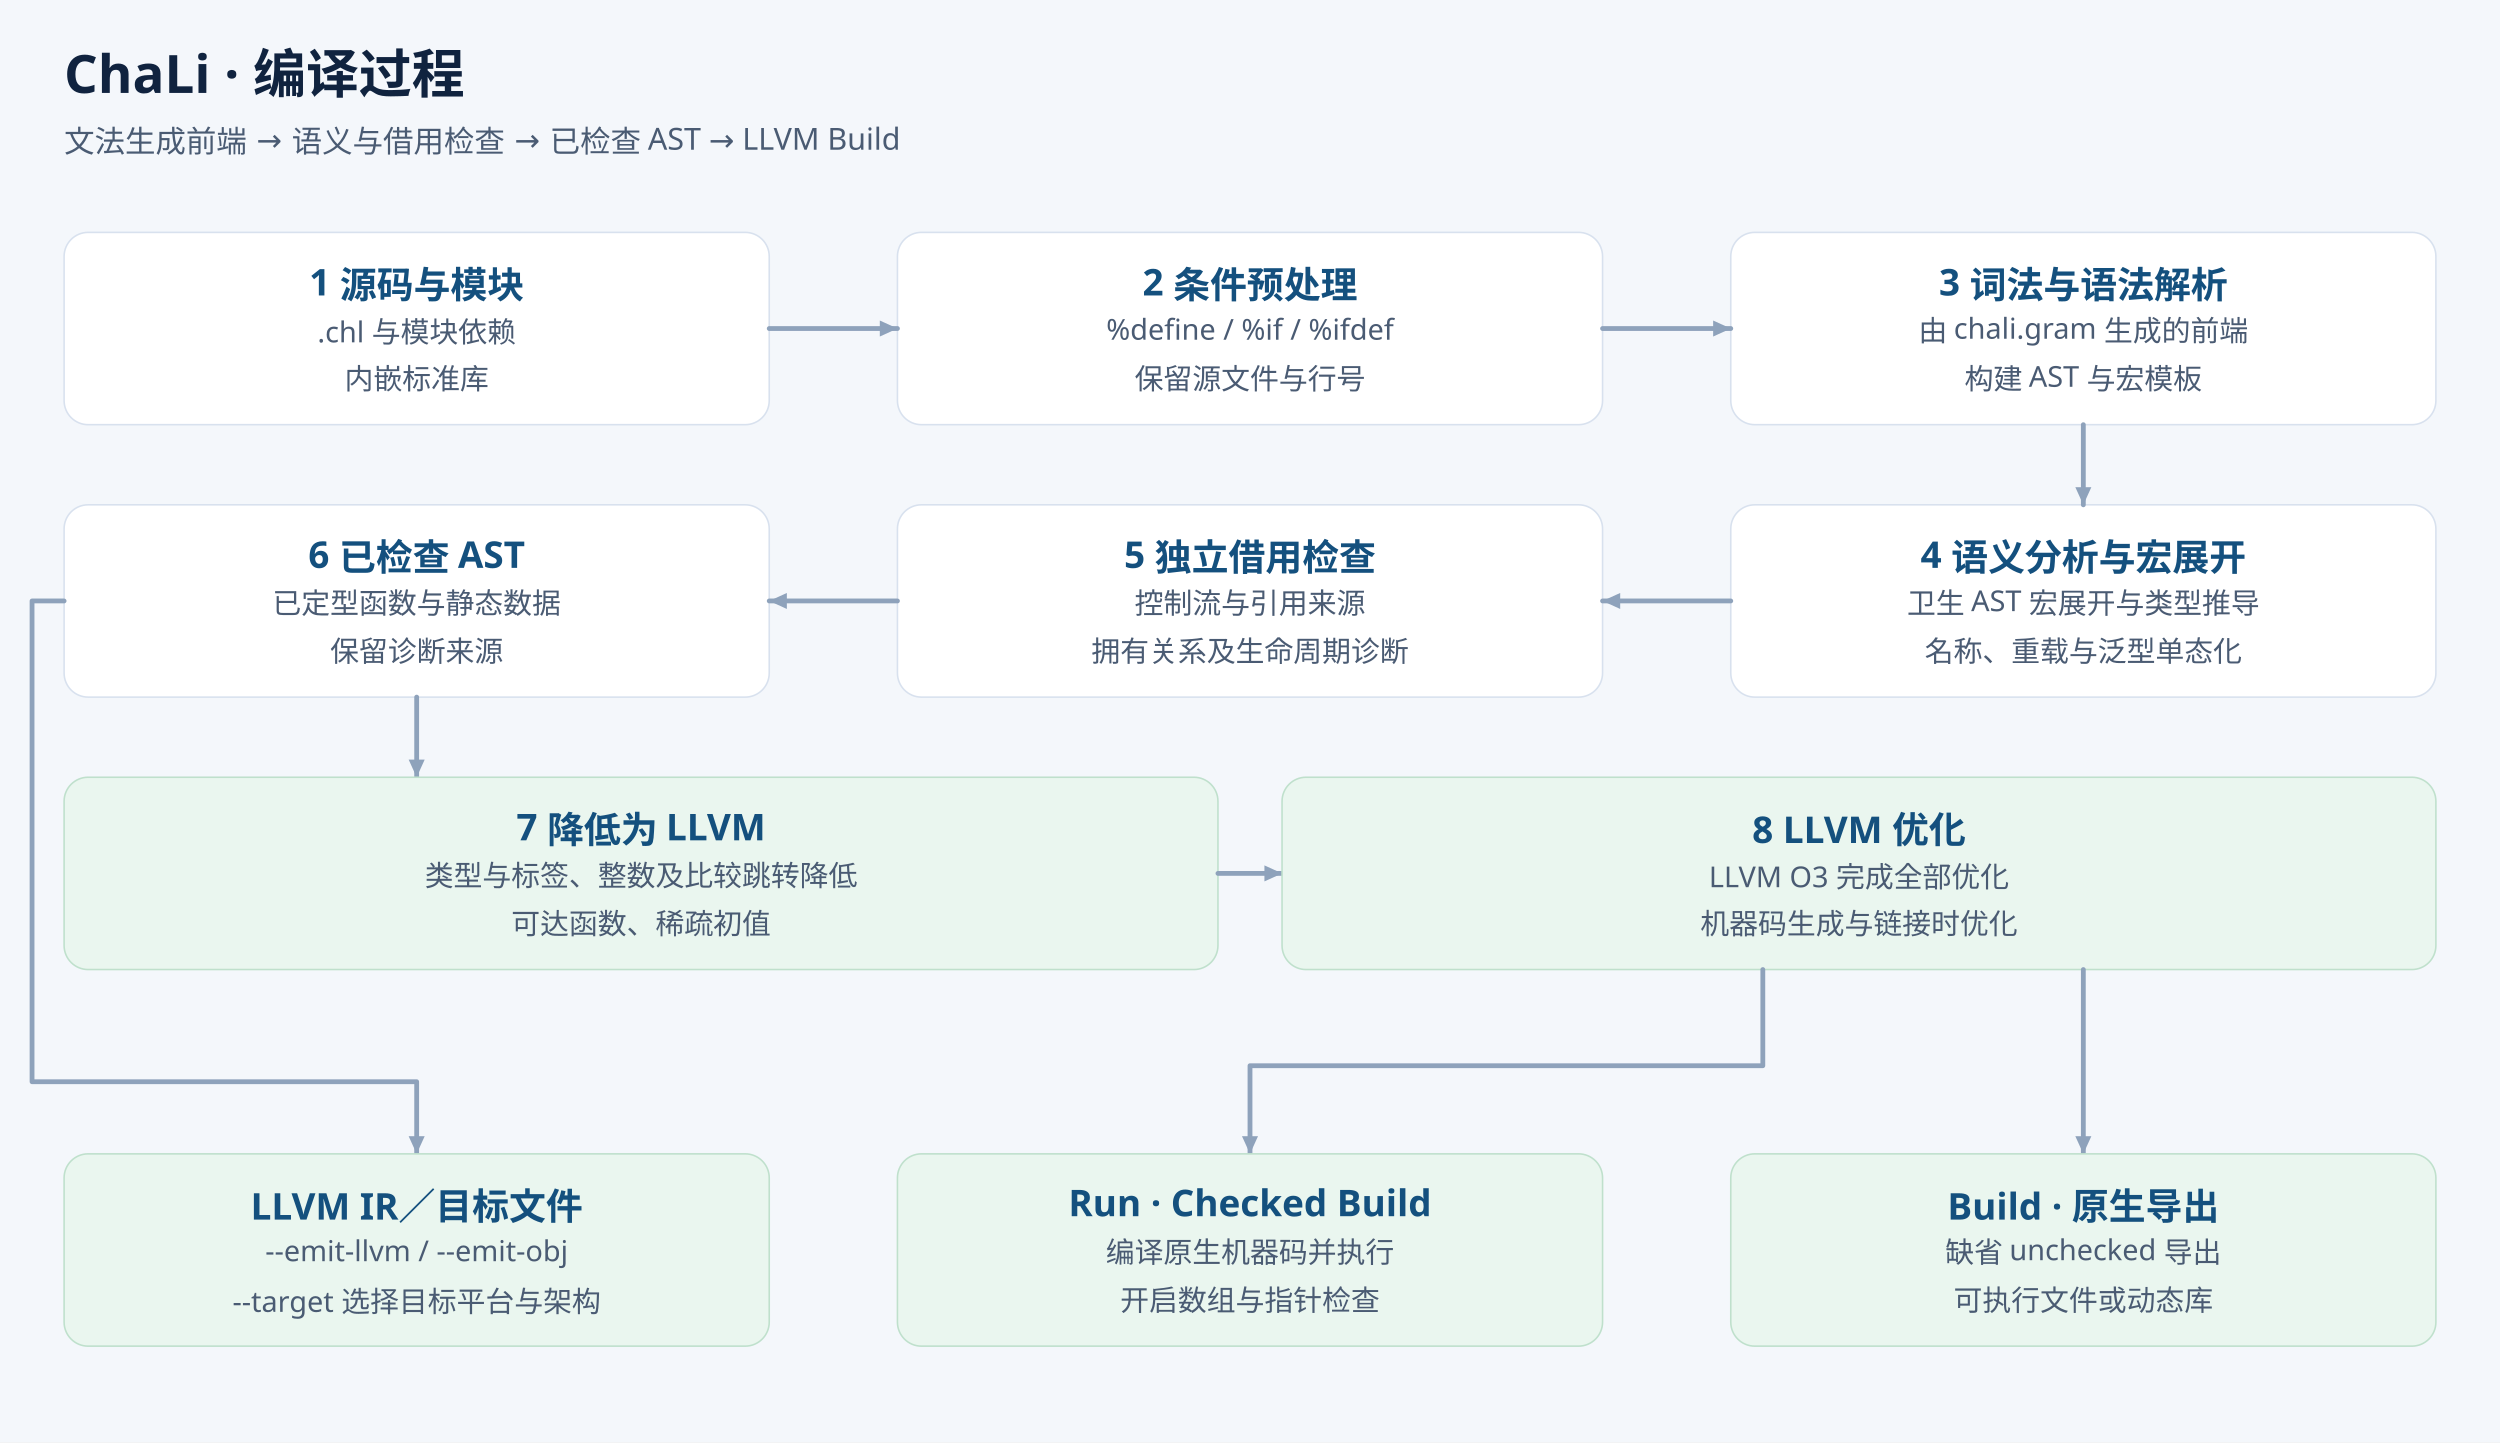
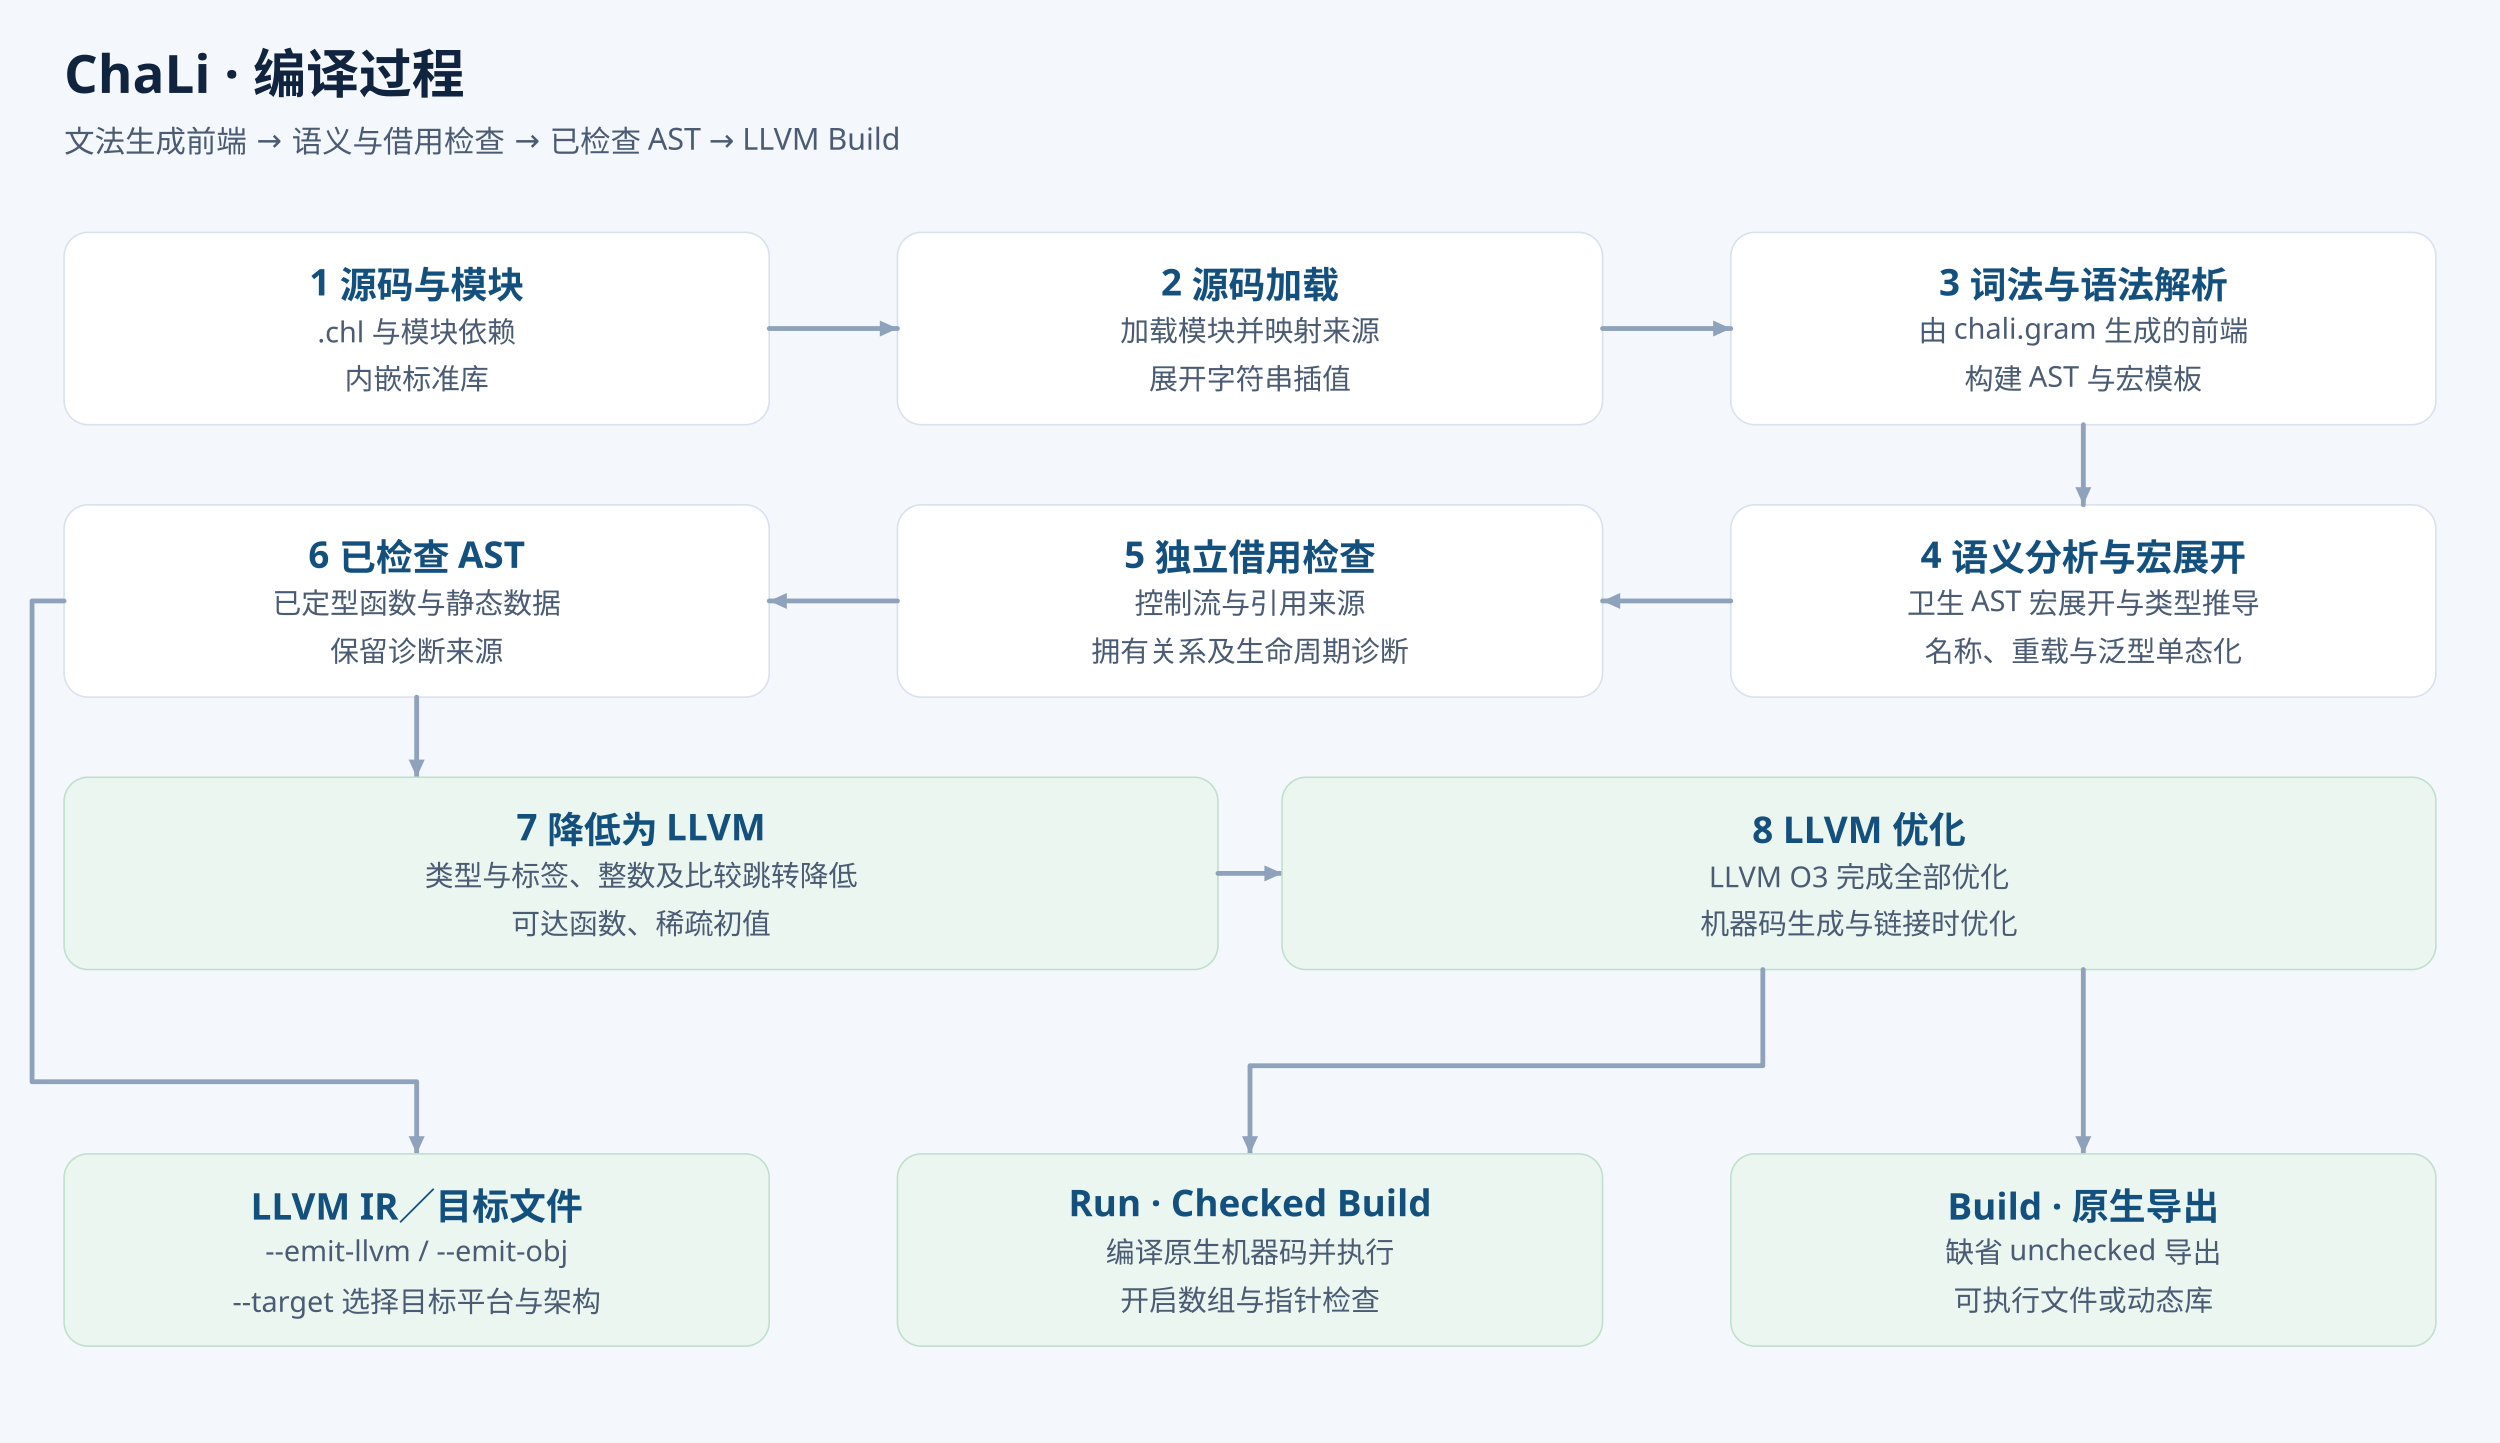
<svg xmlns="http://www.w3.org/2000/svg" width="1560" height="900" viewBox="0 0 1560 900">
  <rect width="1560" height="900" fill="#f4f7fb" />
  <text x="40" y="58" font-family="Microsoft YaHei, Segoe UI, Noto Sans SC, sans-serif" font-size="33" font-weight="700" fill="#10233f">ChaLi · 编译过程</text>
  <text x="40" y="95" font-family="Microsoft YaHei, Segoe UI, Noto Sans SC, sans-serif" font-size="19" fill="#4a5b73">文法生成前端 → 语义与借用检查 → 已检查 AST → LLVM Build</text>
  <rect x="40" y="145" width="440" height="120" rx="15" fill="#ffffff" stroke="#d8e1ee" stroke-width="1" />
  <text x="260" y="175" font-family="Microsoft YaHei, Segoe UI, Noto Sans SC, sans-serif" font-size="23" font-weight="700" fill="#14507e" text-anchor="middle" dominant-baseline="central">1  源码与模块</text>
  <text x="260" y="205" font-family="Microsoft YaHei, Segoe UI, Noto Sans SC, sans-serif" font-size="18" fill="#4a5b73" text-anchor="middle" dominant-baseline="central">.chl 与模块依赖</text>
  <text x="260" y="235" font-family="Microsoft YaHei, Segoe UI, Noto Sans SC, sans-serif" font-size="18" fill="#4a5b73" text-anchor="middle" dominant-baseline="central">内嵌标准库</text>
  <rect x="560" y="145" width="440" height="120" rx="15" fill="#ffffff" stroke="#d8e1ee" stroke-width="1" />
-   <text x="780" y="175" font-family="Microsoft YaHei, Segoe UI, Noto Sans SC, sans-serif" font-size="23" font-weight="700" fill="#14507e" text-anchor="middle" dominant-baseline="central">2  条件预处理</text>
-   <text x="780" y="205" font-family="Microsoft YaHei, Segoe UI, Noto Sans SC, sans-serif" font-size="18" fill="#4a5b73" text-anchor="middle" dominant-baseline="central">%define / %if / %ifdef</text>
-   <text x="780" y="235" font-family="Microsoft YaHei, Segoe UI, Noto Sans SC, sans-serif" font-size="18" fill="#4a5b73" text-anchor="middle" dominant-baseline="central">保留源文件与行号</text>
+   <text x="780" y="175" font-family="Microsoft YaHei, Segoe UI, Noto Sans SC, sans-serif" font-size="23" font-weight="700" fill="#14507e" text-anchor="middle" dominant-baseline="central">2  源码加载</text>
+   <text x="780" y="205" font-family="Microsoft YaHei, Segoe UI, Noto Sans SC, sans-serif" font-size="18" fill="#4a5b73" text-anchor="middle" dominant-baseline="central">加载模块并映射来源</text>
+   <text x="780" y="235" font-family="Microsoft YaHei, Segoe UI, Noto Sans SC, sans-serif" font-size="18" fill="#4a5b73" text-anchor="middle" dominant-baseline="central">展开字符串插值</text>
  <rect x="1080" y="145" width="440" height="120" rx="15" fill="#ffffff" stroke="#d8e1ee" stroke-width="1" />
  <text x="1300" y="175" font-family="Microsoft YaHei, Segoe UI, Noto Sans SC, sans-serif" font-size="23" font-weight="700" fill="#14507e" text-anchor="middle" dominant-baseline="central">3  词法与语法解析</text>
  <text x="1300" y="205" font-family="Microsoft YaHei, Segoe UI, Noto Sans SC, sans-serif" font-size="18" fill="#4a5b73" text-anchor="middle" dominant-baseline="central">由 chali.gram 生成的前端</text>
  <text x="1300" y="235" font-family="Microsoft YaHei, Segoe UI, Noto Sans SC, sans-serif" font-size="18" fill="#4a5b73" text-anchor="middle" dominant-baseline="central">构建 AST 与宏模板</text>
  <rect x="1080" y="315" width="440" height="120" rx="15" fill="#ffffff" stroke="#d8e1ee" stroke-width="1" />
  <text x="1300" y="345" font-family="Microsoft YaHei, Segoe UI, Noto Sans SC, sans-serif" font-size="23" font-weight="700" fill="#14507e" text-anchor="middle" dominant-baseline="central">4  语义分析与宏展开</text>
  <text x="1300" y="375" font-family="Microsoft YaHei, Segoe UI, Noto Sans SC, sans-serif" font-size="18" fill="#4a5b73" text-anchor="middle" dominant-baseline="central">卫生 AST 宏展开与类型推导</text>
  <text x="1300" y="405" font-family="Microsoft YaHei, Segoe UI, Noto Sans SC, sans-serif" font-size="18" fill="#4a5b73" text-anchor="middle" dominant-baseline="central">名称、重载与泛型单态化</text>
  <rect x="560" y="315" width="440" height="120" rx="15" fill="#ffffff" stroke="#d8e1ee" stroke-width="1" />
  <text x="780" y="345" font-family="Microsoft YaHei, Segoe UI, Noto Sans SC, sans-serif" font-size="23" font-weight="700" fill="#14507e" text-anchor="middle" dominant-baseline="central">5  独立借用检查</text>
  <text x="780" y="375" font-family="Microsoft YaHei, Segoe UI, Noto Sans SC, sans-serif" font-size="18" fill="#4a5b73" text-anchor="middle" dominant-baseline="central">控制流与引用来源</text>
  <text x="780" y="405" font-family="Microsoft YaHei, Segoe UI, Noto Sans SC, sans-serif" font-size="18" fill="#4a5b73" text-anchor="middle" dominant-baseline="central">拥有关系及生命周期诊断</text>
  <rect x="40" y="315" width="440" height="120" rx="15" fill="#ffffff" stroke="#d8e1ee" stroke-width="1" />
  <text x="260" y="345" font-family="Microsoft YaHei, Segoe UI, Noto Sans SC, sans-serif" font-size="23" font-weight="700" fill="#14507e" text-anchor="middle" dominant-baseline="central">6  已检查 AST</text>
  <text x="260" y="375" font-family="Microsoft YaHei, Segoe UI, Noto Sans SC, sans-serif" font-size="18" fill="#4a5b73" text-anchor="middle" dominant-baseline="central">已定型函数与静态数据</text>
  <text x="260" y="405" font-family="Microsoft YaHei, Segoe UI, Noto Sans SC, sans-serif" font-size="18" fill="#4a5b73" text-anchor="middle" dominant-baseline="central">保留诊断来源</text>
  <polyline points="480,205 560,205" fill="none" stroke="#8ea2bb" stroke-width="3" stroke-linecap="round" stroke-linejoin="round" />
  <polygon points="560,205 549,210 549,200" fill="#8ea2bb" />
  <polyline points="1000,205 1080,205" fill="none" stroke="#8ea2bb" stroke-width="3" stroke-linecap="round" stroke-linejoin="round" />
  <polygon points="1080,205 1069,210 1069,200" fill="#8ea2bb" />
  <polyline points="1300,265 1300,315" fill="none" stroke="#8ea2bb" stroke-width="3" stroke-linecap="round" stroke-linejoin="round" />
  <polygon points="1300,315 1295,304 1305,304" fill="#8ea2bb" />
  <polyline points="1080,375 1000,375" fill="none" stroke="#8ea2bb" stroke-width="3" stroke-linecap="round" stroke-linejoin="round" />
  <polygon points="1000,375 1011,370 1011,380" fill="#8ea2bb" />
  <polyline points="560,375 480,375" fill="none" stroke="#8ea2bb" stroke-width="3" stroke-linecap="round" stroke-linejoin="round" />
  <polygon points="480,375 491,370 491,380" fill="#8ea2bb" />
  <polyline points="260,435 260,485" fill="none" stroke="#8ea2bb" stroke-width="3" stroke-linecap="round" stroke-linejoin="round" />
  <polygon points="260,485 255,474 265,474" fill="#8ea2bb" />
  <rect x="40" y="485" width="720" height="120" rx="15" fill="#eaf6ef" stroke="#bfe0cc" stroke-width="1" />
  <text x="400" y="515" font-family="Microsoft YaHei, Segoe UI, Noto Sans SC, sans-serif" font-size="23" font-weight="700" fill="#14507e" text-anchor="middle" dominant-baseline="central">7  降低为 LLVM</text>
  <text x="400" y="545" font-family="Microsoft YaHei, Segoe UI, Noto Sans SC, sans-serif" font-size="18" fill="#4a5b73" text-anchor="middle" dominant-baseline="central">类型与标签、整数及比较跳转降低</text>
  <text x="400" y="575" font-family="Microsoft YaHei, Segoe UI, Noto Sans SC, sans-serif" font-size="18" fill="#4a5b73" text-anchor="middle" dominant-baseline="central">可达函数、稀疏初值</text>
  <polyline points="760,545 800,545" fill="none" stroke="#8ea2bb" stroke-width="3" stroke-linecap="round" stroke-linejoin="round" />
  <polygon points="800,545 789,550 789,540" fill="#8ea2bb" />
  <rect x="800" y="485" width="720" height="120" rx="15" fill="#eaf6ef" stroke="#bfe0cc" stroke-width="1" />
  <text x="1160" y="515" font-family="Microsoft YaHei, Segoe UI, Noto Sans SC, sans-serif" font-size="23" font-weight="700" fill="#14507e" text-anchor="middle" dominant-baseline="central">8  LLVM 优化</text>
  <text x="1160" y="545" font-family="Microsoft YaHei, Segoe UI, Noto Sans SC, sans-serif" font-size="18" fill="#4a5b73" text-anchor="middle" dominant-baseline="central">LLVM O3 完成全部优化</text>
  <text x="1160" y="575" font-family="Microsoft YaHei, Segoe UI, Noto Sans SC, sans-serif" font-size="18" fill="#4a5b73" text-anchor="middle" dominant-baseline="central">机器码生成与链接时优化</text>
  <polyline points="40,375 20,375 20,675 260,675 260,720" fill="none" stroke="#8ea2bb" stroke-width="3" stroke-linecap="round" stroke-linejoin="round" />
  <polygon points="260,720 255,709 265,709" fill="#8ea2bb" />
  <polyline points="1100,605 1100,665 780,665 780,720" fill="none" stroke="#8ea2bb" stroke-width="3" stroke-linecap="round" stroke-linejoin="round" />
  <polygon points="780,720 775,709 785,709" fill="#8ea2bb" />
  <polyline points="1300,605 1300,720" fill="none" stroke="#8ea2bb" stroke-width="3" stroke-linecap="round" stroke-linejoin="round" />
  <polygon points="1300,720 1295,709 1305,709" fill="#8ea2bb" />
  <rect x="40" y="720" width="440" height="120" rx="15" fill="#eaf6ef" stroke="#bfe0cc" stroke-width="1" />
  <text x="260" y="750" font-family="Microsoft YaHei, Segoe UI, Noto Sans SC, sans-serif" font-size="23" font-weight="700" fill="#14507e" text-anchor="middle" dominant-baseline="central">LLVM IR／目标文件</text>
  <text x="260" y="780" font-family="Microsoft YaHei, Segoe UI, Noto Sans SC, sans-serif" font-size="18" fill="#4a5b73" text-anchor="middle" dominant-baseline="central">--emit-llvm / --emit-obj</text>
  <text x="260" y="810" font-family="Microsoft YaHei, Segoe UI, Noto Sans SC, sans-serif" font-size="18" fill="#4a5b73" text-anchor="middle" dominant-baseline="central">--target 选择目标平台与架构</text>
  <rect x="560" y="720" width="440" height="120" rx="15" fill="#eaf6ef" stroke="#bfe0cc" stroke-width="1" />
  <text x="780" y="750" font-family="Microsoft YaHei, Segoe UI, Noto Sans SC, sans-serif" font-size="23" font-weight="700" fill="#14507e" text-anchor="middle" dominant-baseline="central">Run · Checked Build</text>
  <text x="780" y="780" font-family="Microsoft YaHei, Segoe UI, Noto Sans SC, sans-serif" font-size="18" fill="#4a5b73" text-anchor="middle" dominant-baseline="central">编译原生机器码并执行</text>
  <text x="780" y="810" font-family="Microsoft YaHei, Segoe UI, Noto Sans SC, sans-serif" font-size="18" fill="#4a5b73" text-anchor="middle" dominant-baseline="central">开启数组与指针检查</text>
  <rect x="1080" y="720" width="440" height="120" rx="15" fill="#eaf6ef" stroke="#bfe0cc" stroke-width="1" />
  <text x="1300" y="750" font-family="Microsoft YaHei, Segoe UI, Noto Sans SC, sans-serif" font-size="23" font-weight="700" fill="#14507e" text-anchor="middle" dominant-baseline="central">Build · 原生导出</text>
  <text x="1300" y="780" font-family="Microsoft YaHei, Segoe UI, Noto Sans SC, sans-serif" font-size="18" fill="#4a5b73" text-anchor="middle" dominant-baseline="central">缺省 unchecked 导出</text>
  <text x="1300" y="810" font-family="Microsoft YaHei, Segoe UI, Noto Sans SC, sans-serif" font-size="18" fill="#4a5b73" text-anchor="middle" dominant-baseline="central">可执行文件或动态库</text>
</svg>
